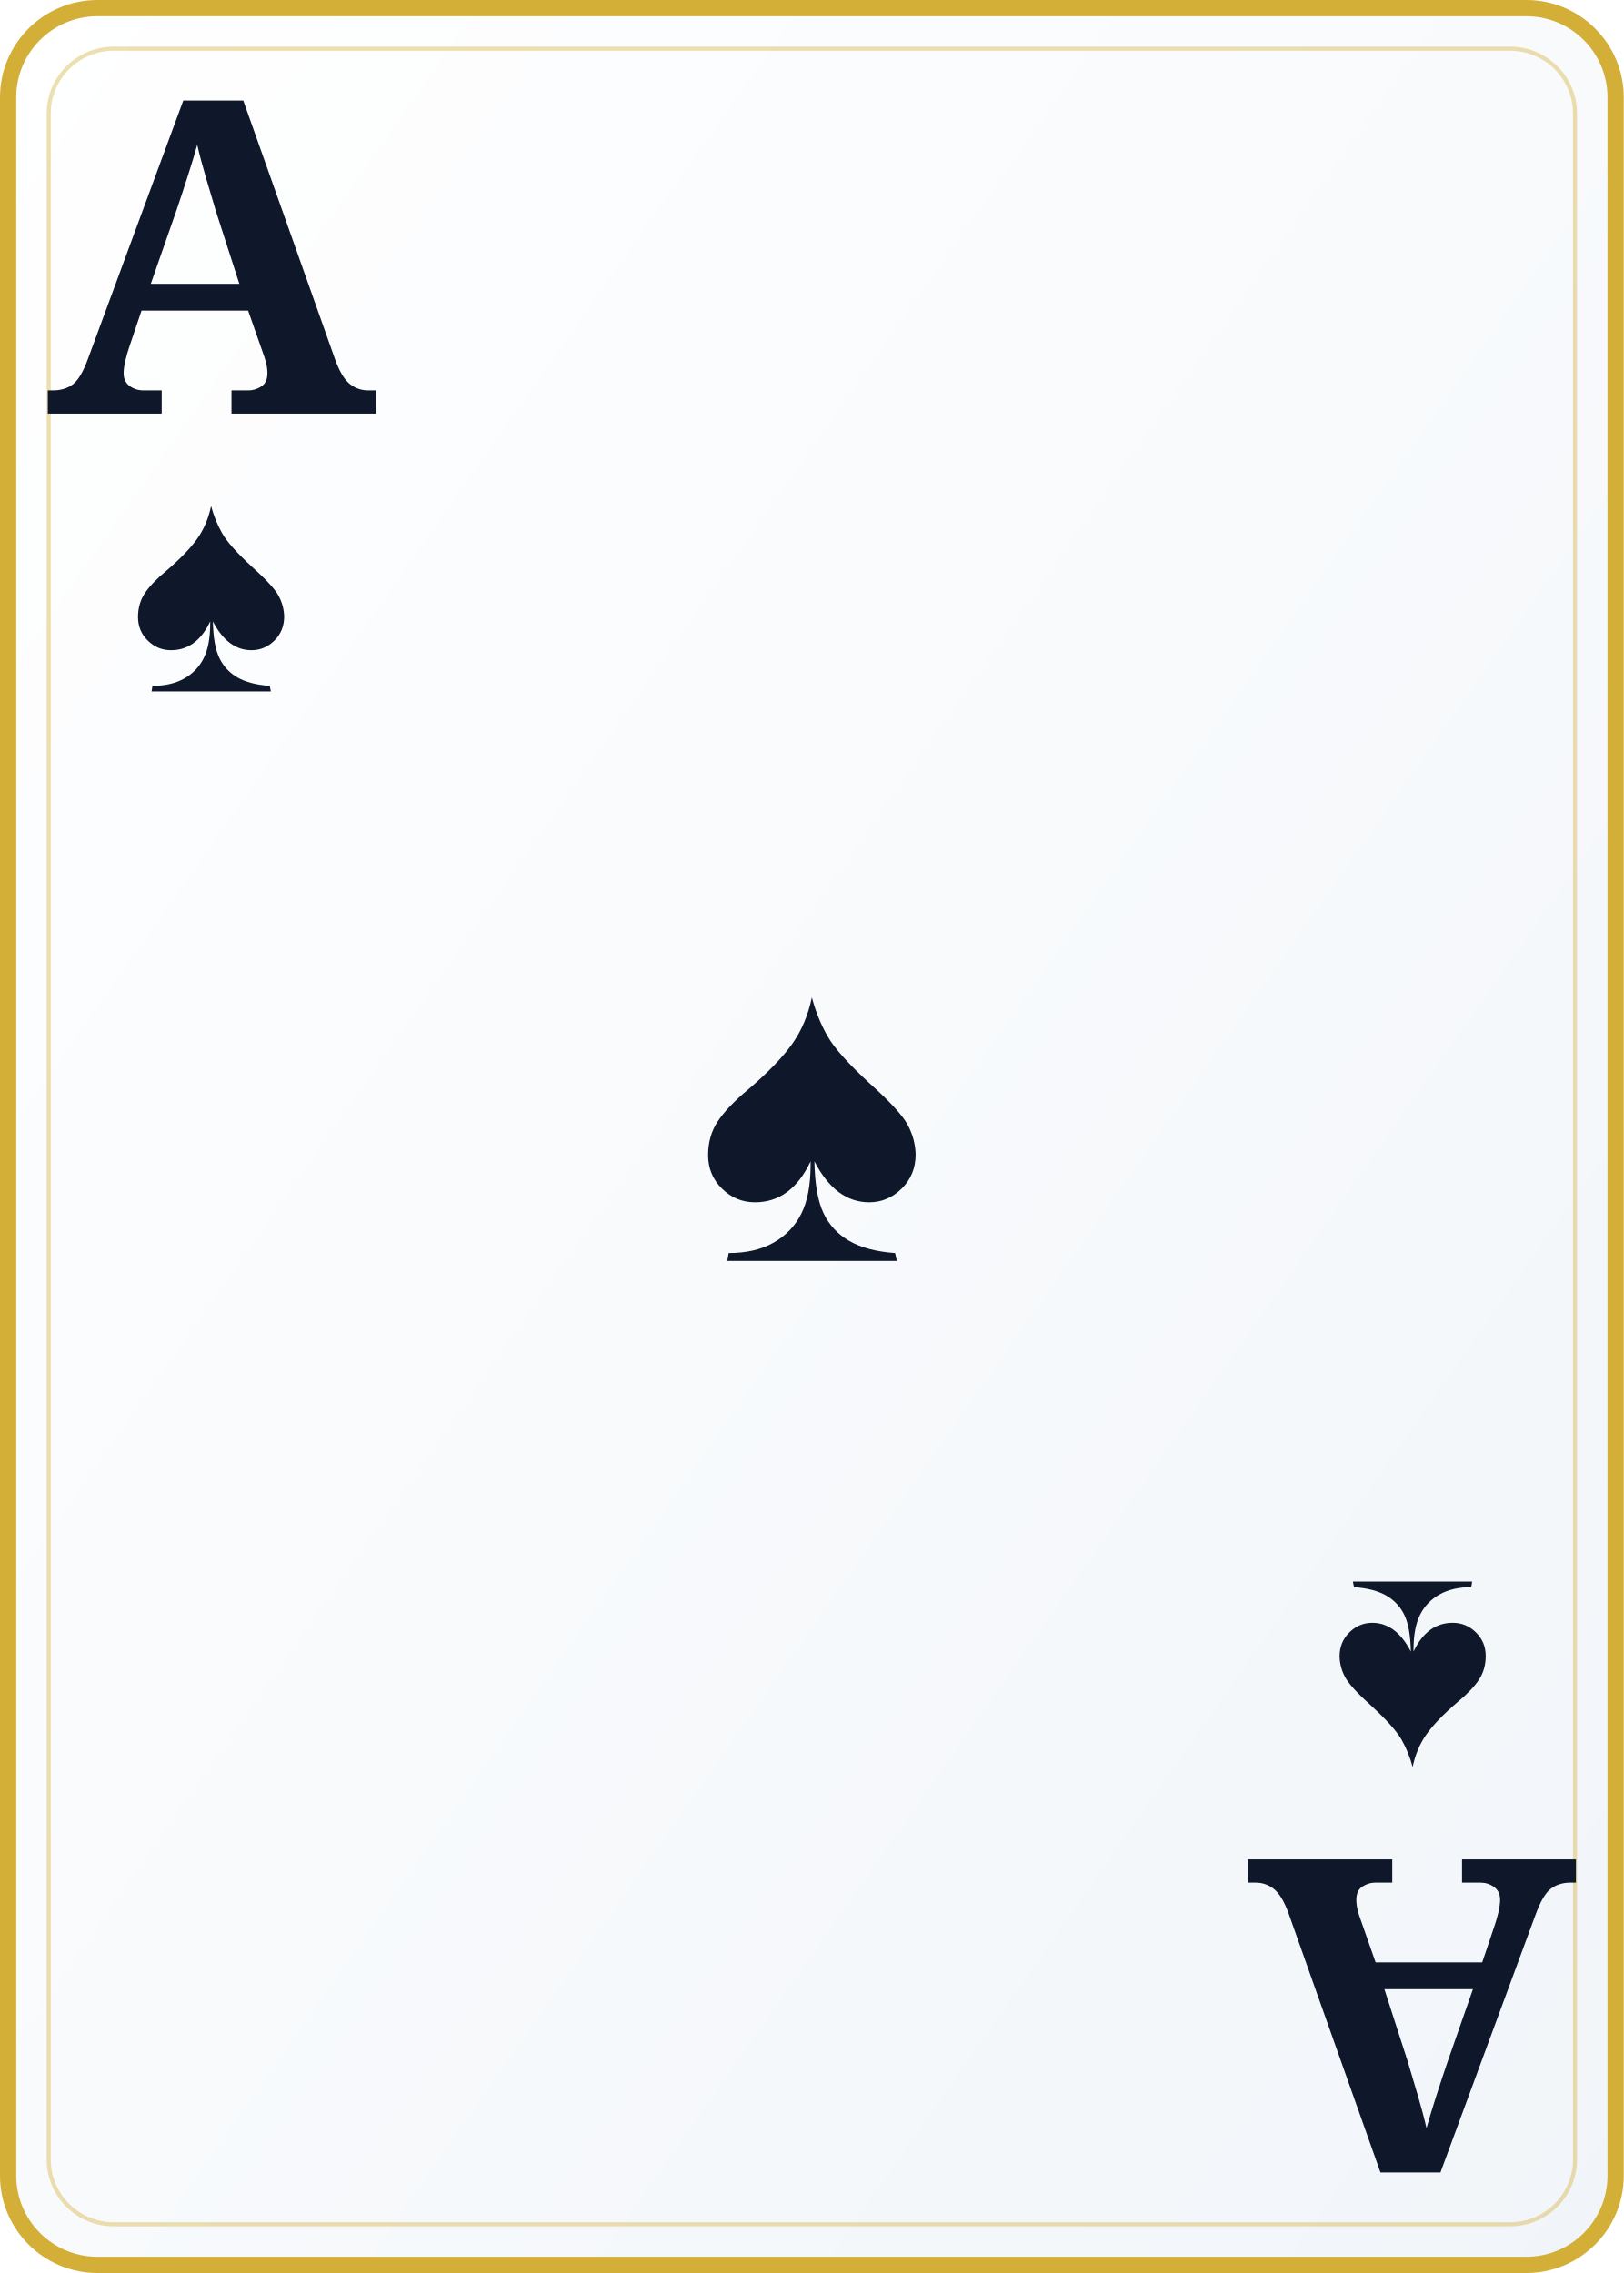
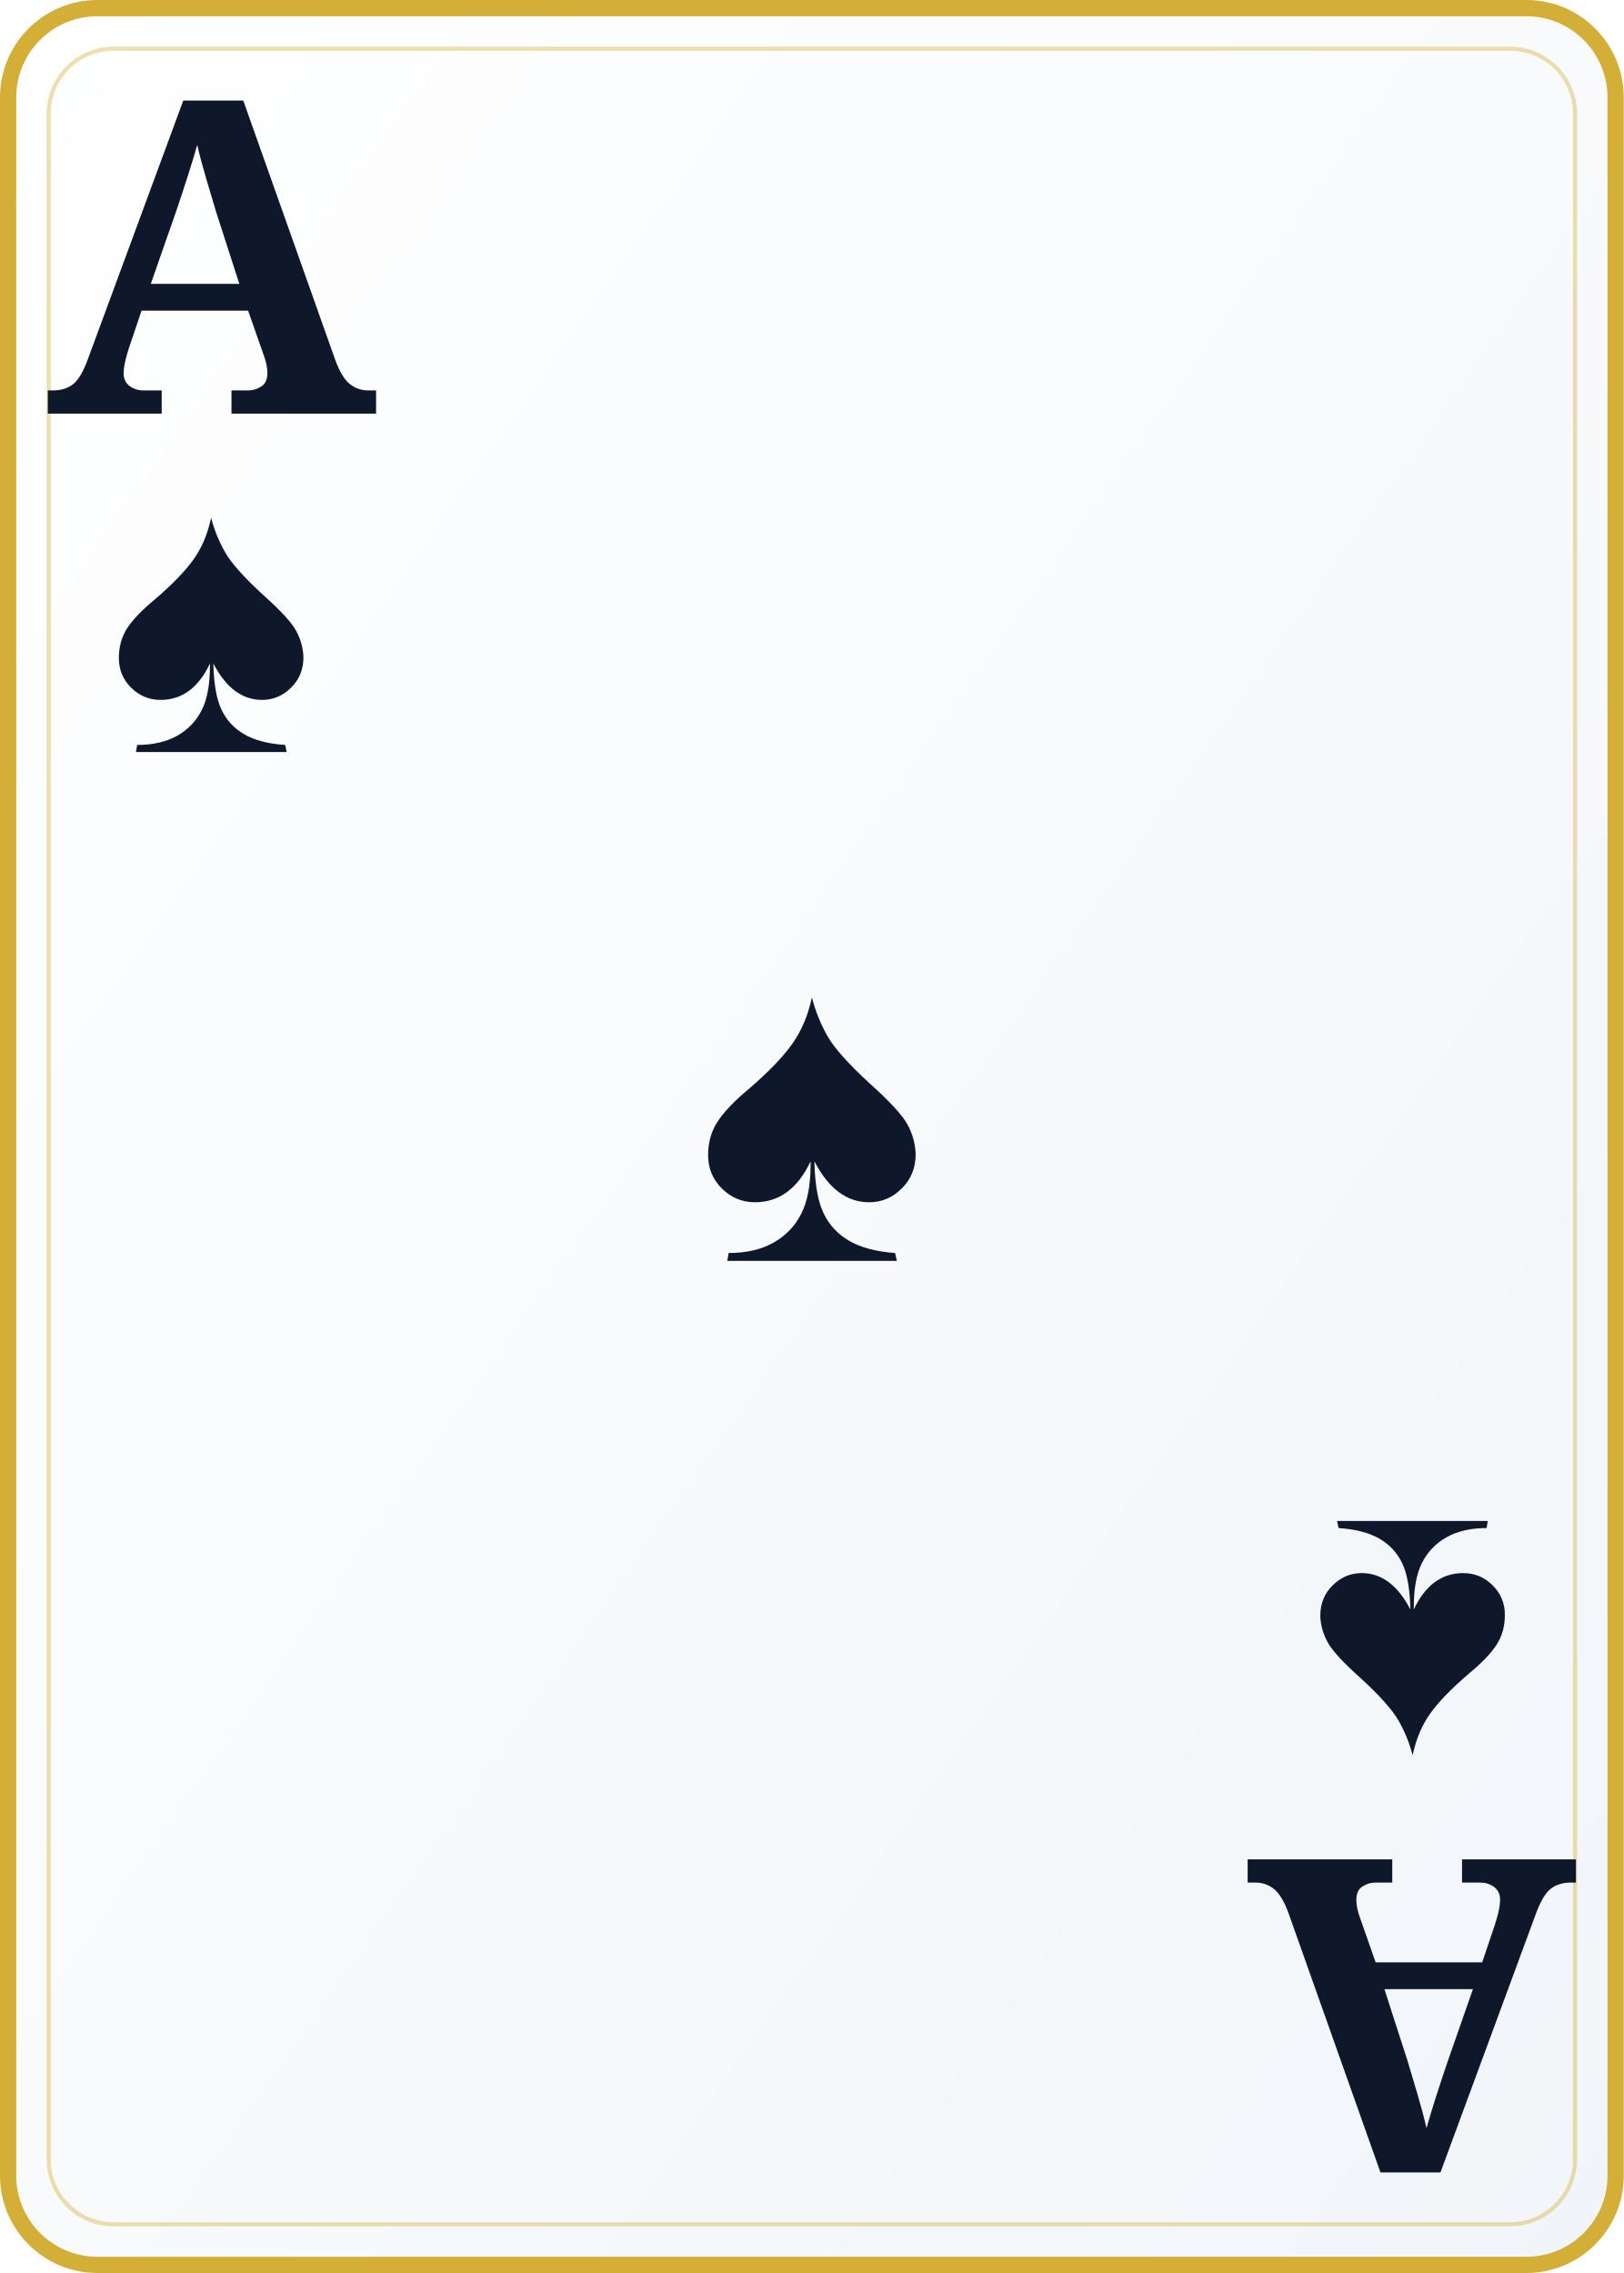
<svg xmlns="http://www.w3.org/2000/svg" viewBox="0 0 200 280" width="200" height="280">
  <defs>
    <linearGradient id="cardBg" x1="0%" y1="0%" x2="100%" y2="100%">
      <stop offset="0%" style="stop-color:#ffffff" />
      <stop offset="100%" style="stop-color:#f1f5f9" />
    </linearGradient>
  </defs>
  <rect width="200" height="280" rx="12" fill="url(#cardBg)" />
  <rect x="1" y="1" width="198" height="278" rx="11" fill="none" stroke="#d4af37" stroke-width="2" />
  <rect x="6" y="6" width="188" height="268" rx="8" fill="none" stroke="#d4af37" stroke-width="0.5" opacity="0.4" />
  <text x="26" y="30" font-family="Georgia,serif" font-size="54" font-weight="900" fill="#0f172a" text-anchor="middle" dominant-baseline="central">A</text>
-   <text x="26" y="72" font-family="Arial,sans-serif" font-size="38" fill="#0f172a" text-anchor="middle" dominant-baseline="central">♠</text>
+   <text x="26" y="76" font-family="Arial,sans-serif" font-size="48" fill="#0f172a" text-anchor="middle" dominant-baseline="central">♠</text>
  <text x="174" y="250" font-family="Georgia,serif" font-size="54" font-weight="900" fill="#0f172a" text-anchor="middle" dominant-baseline="central" transform="rotate(180,174,250)">A</text>
-   <text x="174" y="208" font-family="Arial,sans-serif" font-size="38" fill="#0f172a" text-anchor="middle" dominant-baseline="central" transform="rotate(180,174,208)">♠</text>
+   <text x="174" y="204" font-family="Arial,sans-serif" font-size="48" fill="#0f172a" text-anchor="middle" dominant-baseline="central" transform="rotate(180,174,204)">♠</text>
  <text x="100" y="140" font-family="Arial,sans-serif" font-size="54" fill="#0f172a" text-anchor="middle" dominant-baseline="middle">♠</text>
</svg>
